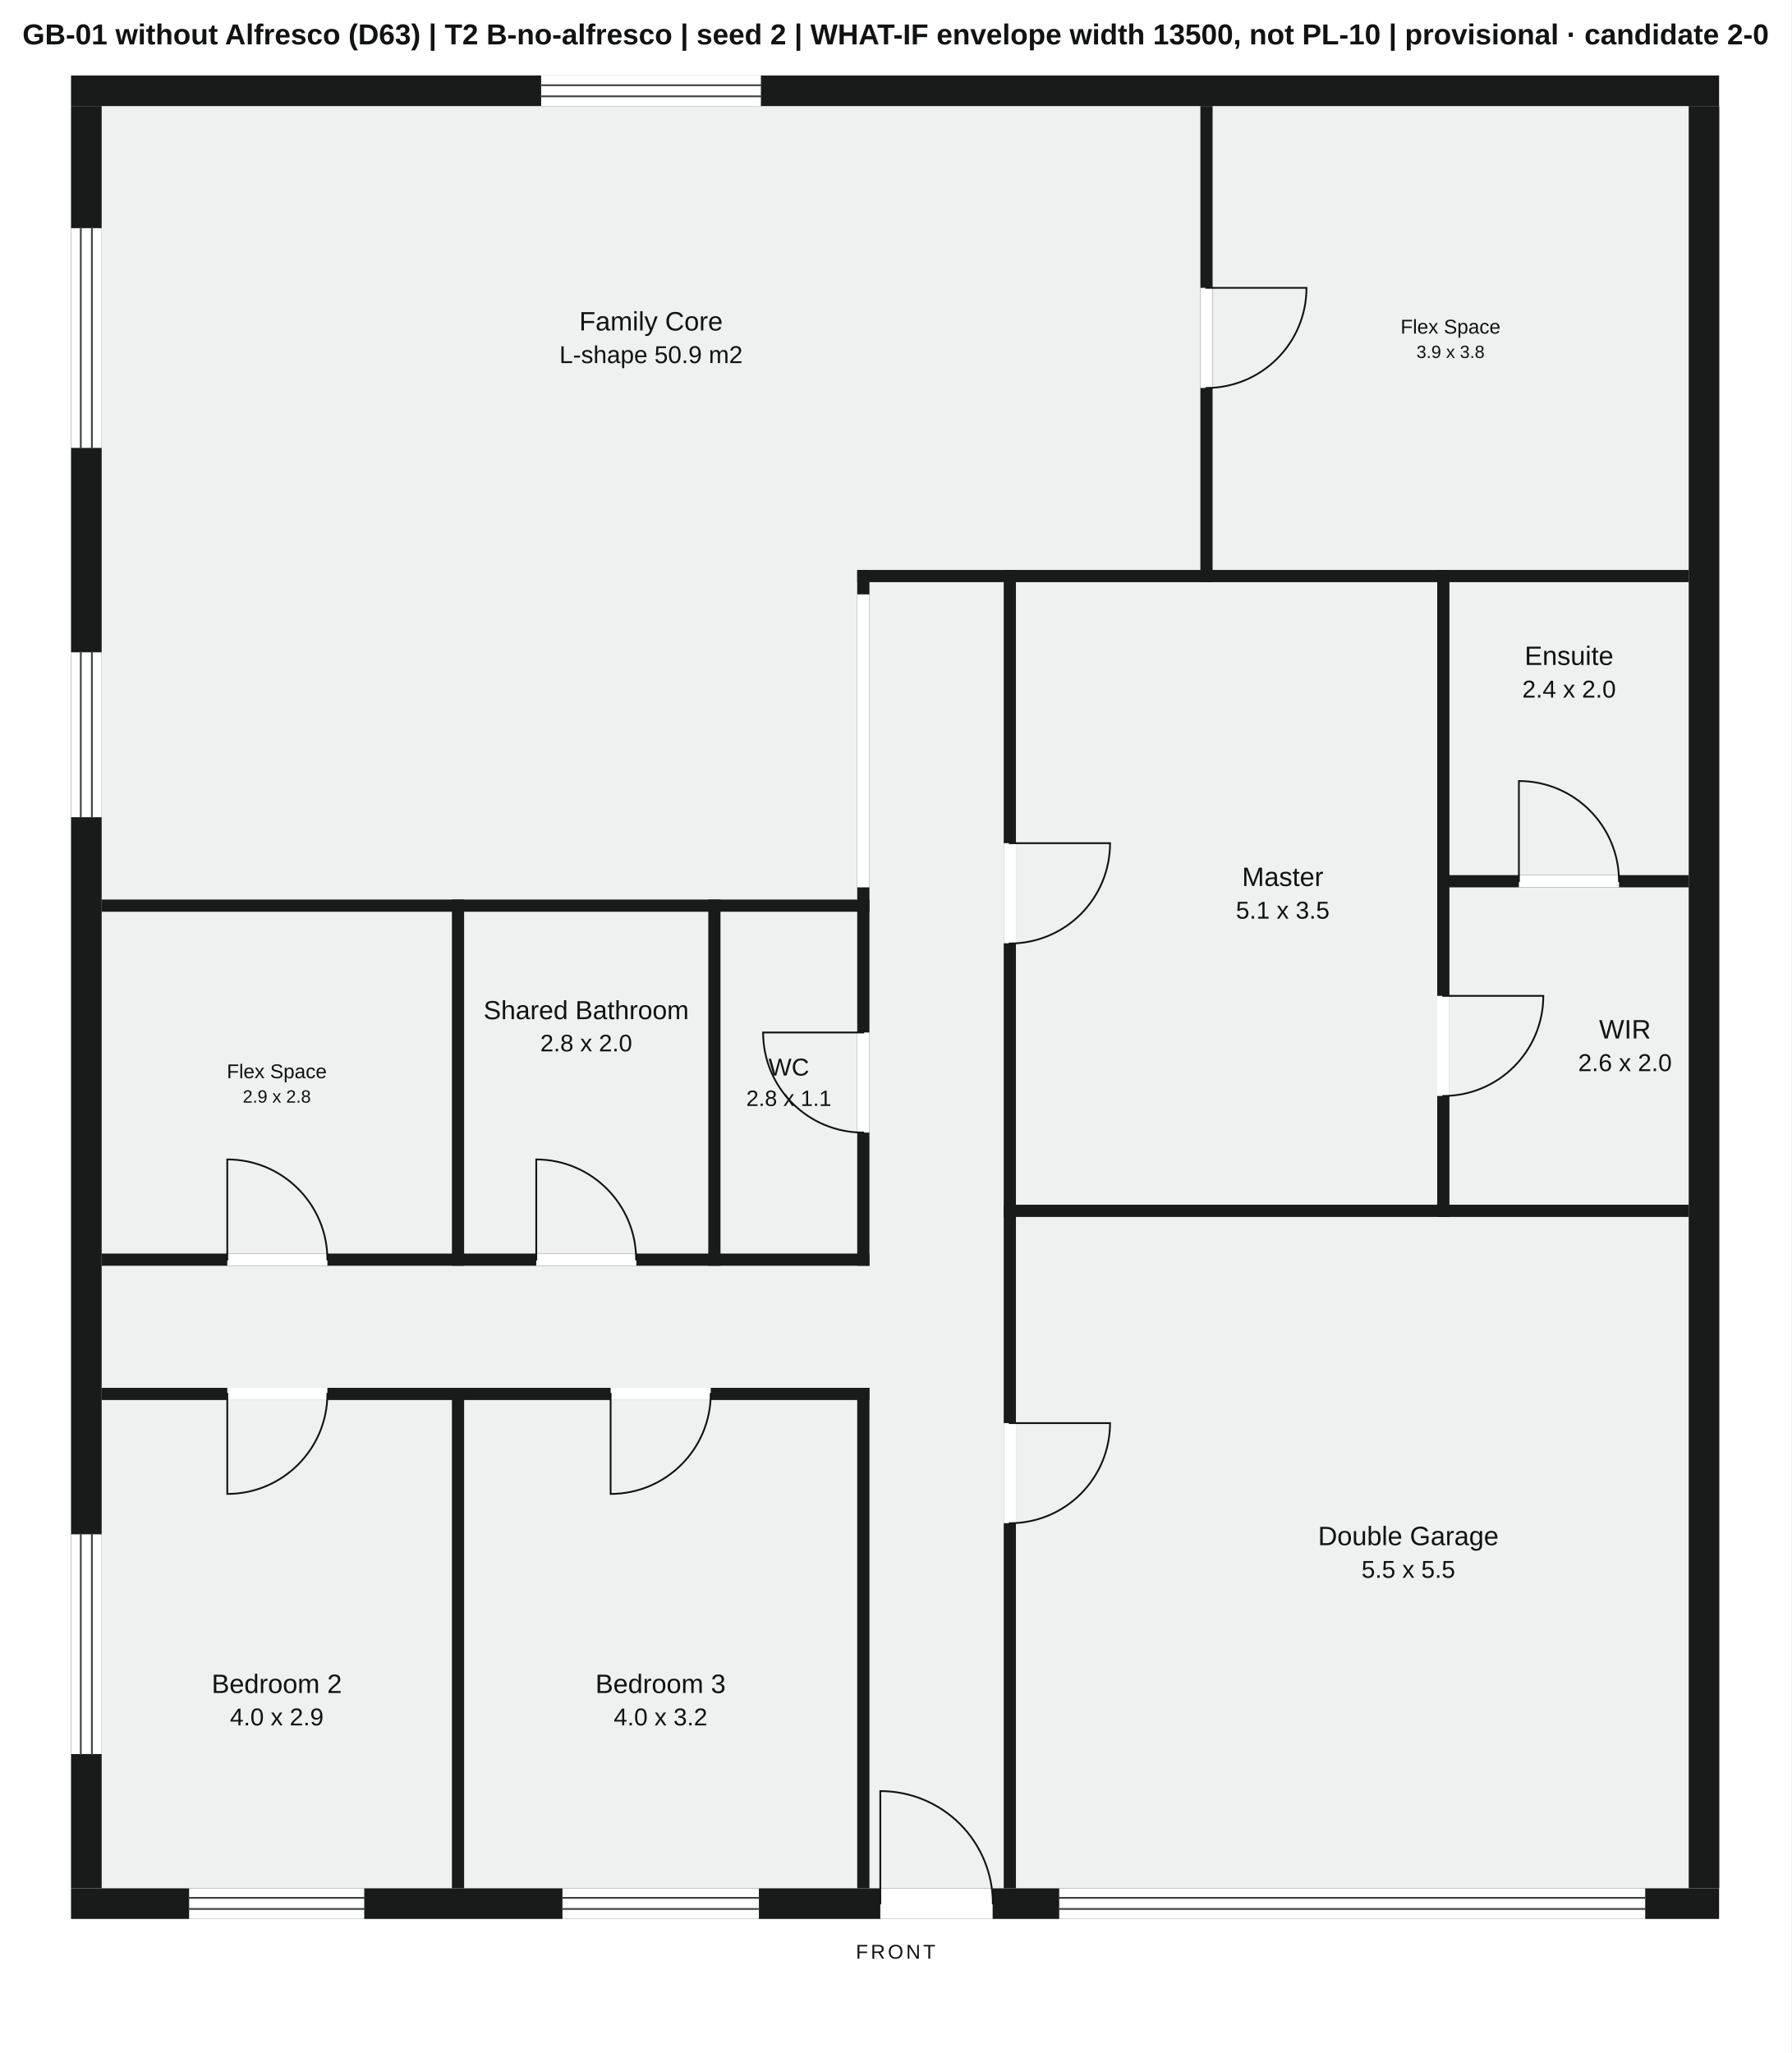
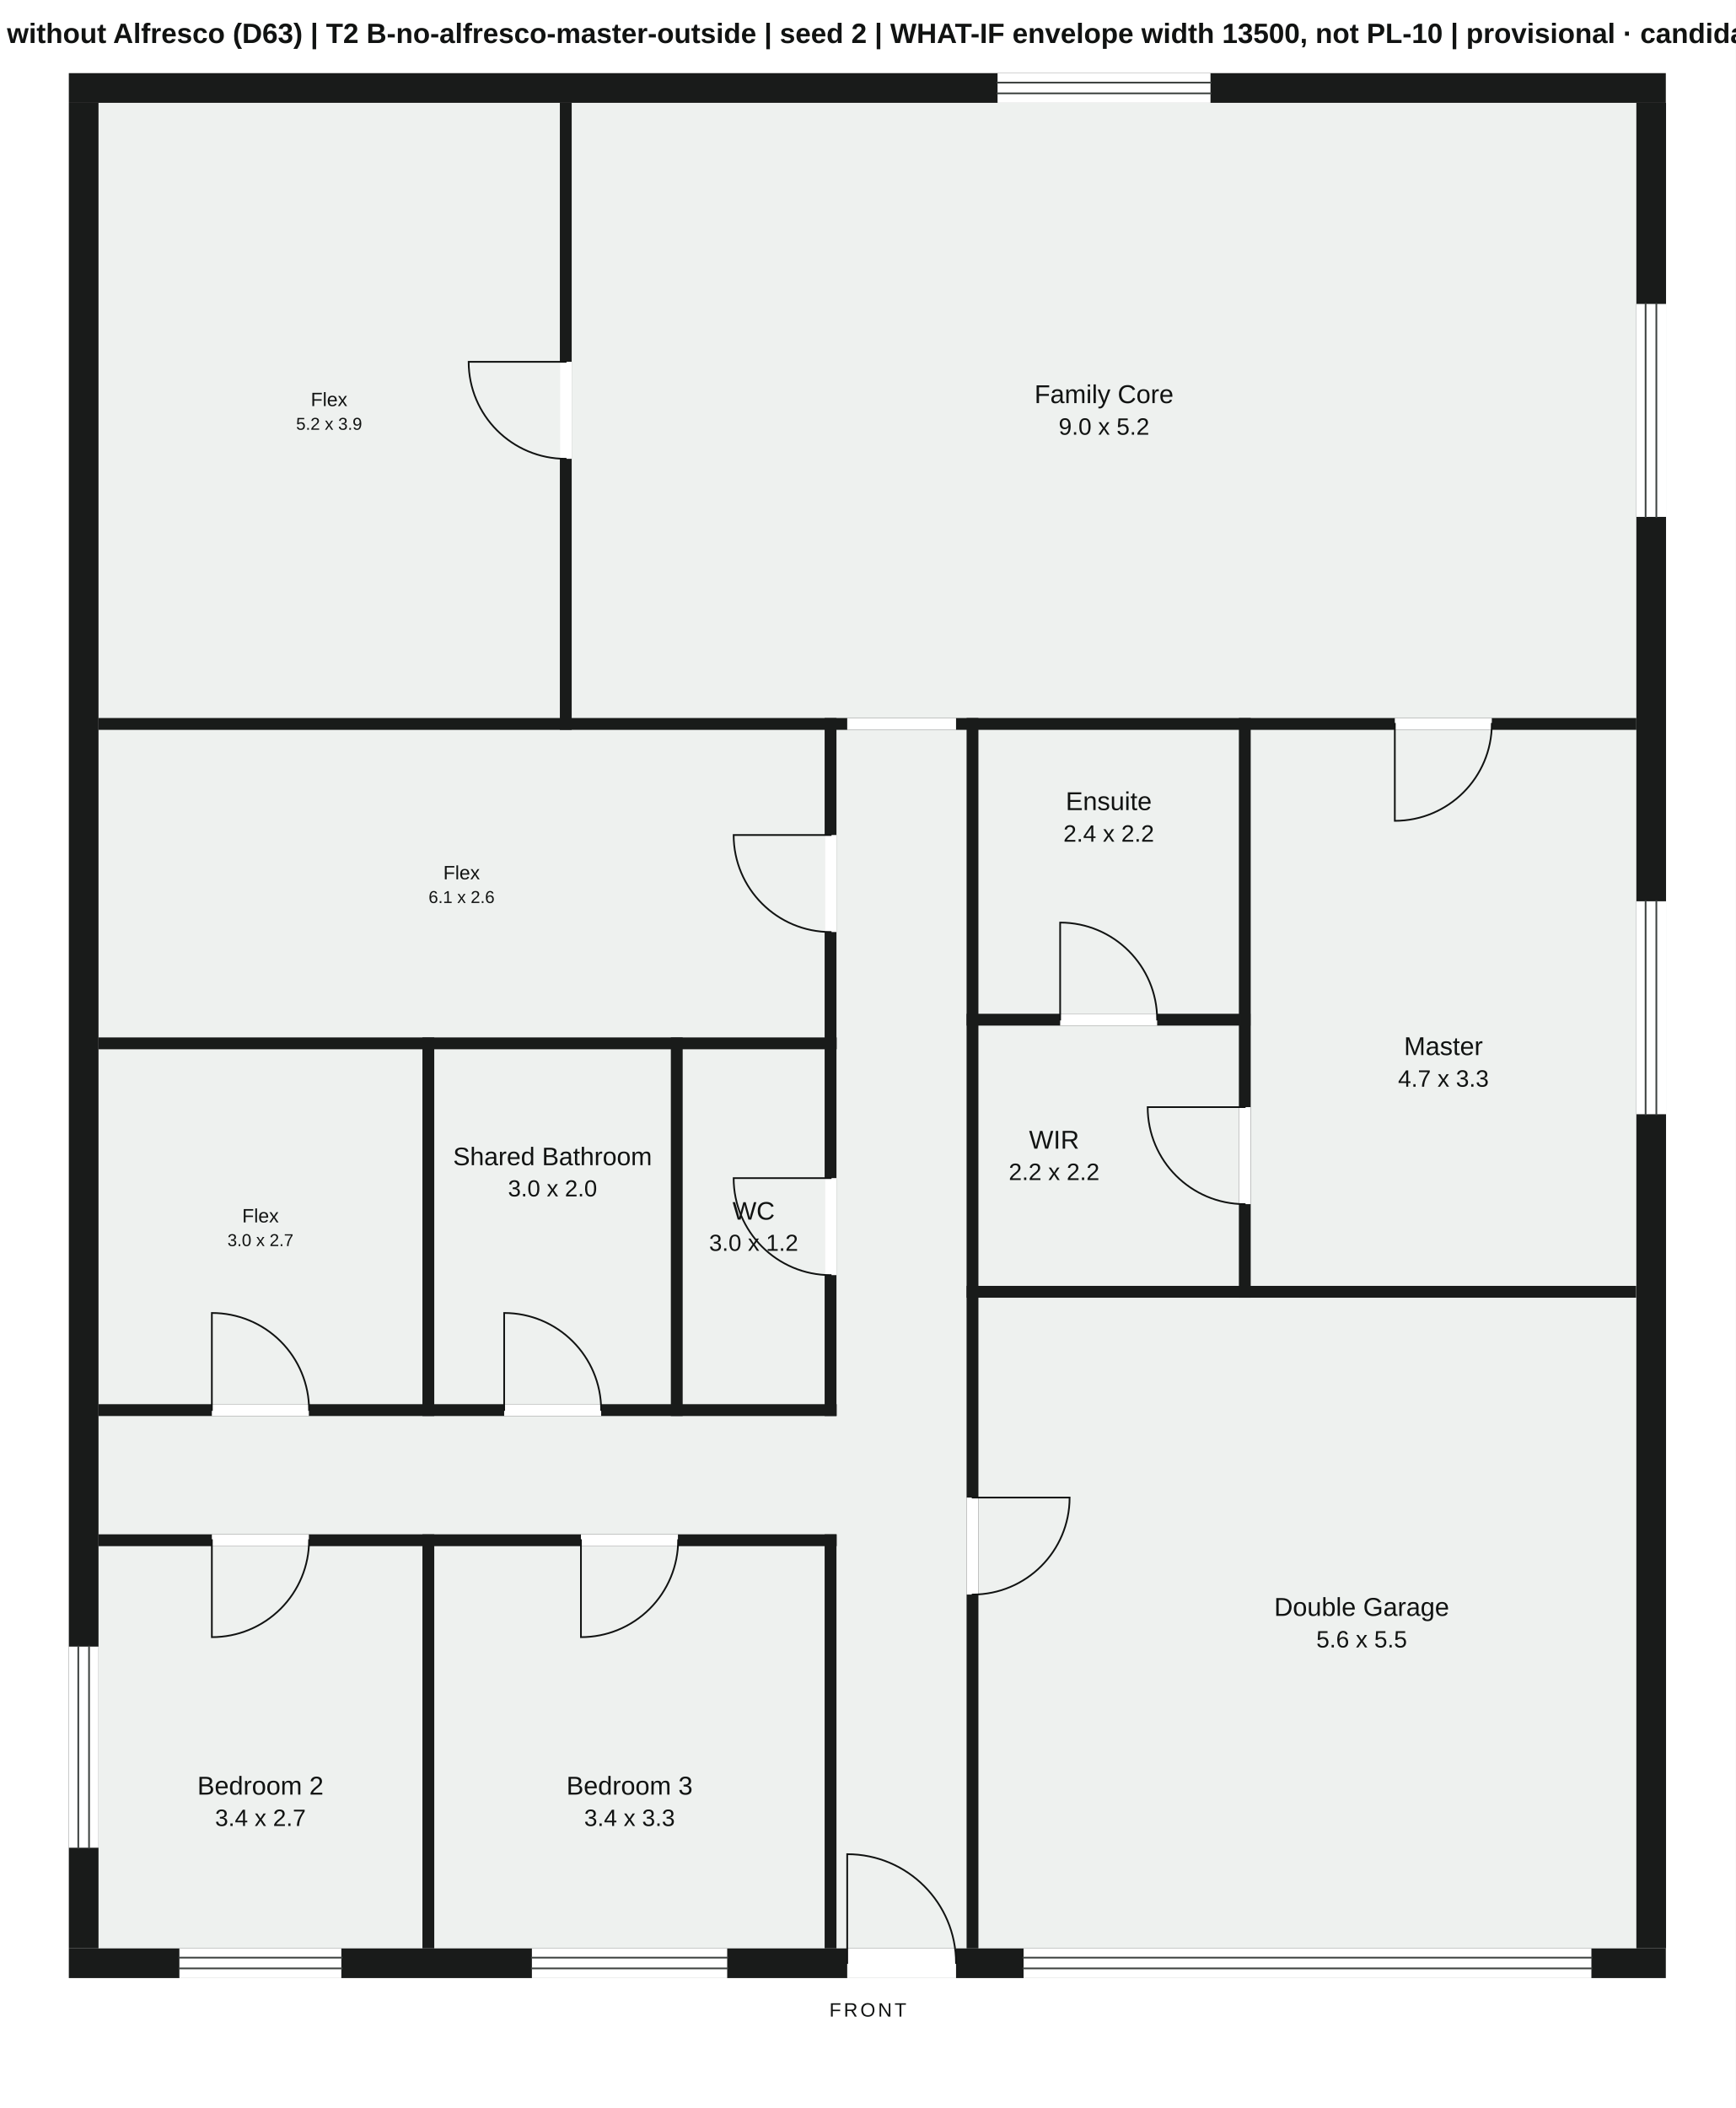
- <svg xmlns="http://www.w3.org/2000/svg" width="807" height="925" viewBox="0 0 807 925" role="img" aria-label="GB-01 without Alfresco (D63) | T2 B-no-alfresco | seed 2 | WHAT-IF envelope width 13500, not PL-10 | provisional · candidate 2-0" font-family="Arial, Helvetica, sans-serif" shape-rendering="geometricPrecision">
+ <svg xmlns="http://www.w3.org/2000/svg" width="807" height="980" viewBox="0 0 807 980" role="img" aria-label="GB-01 without Alfresco (D63) | T2 B-no-alfresco-master-outside | seed 2 | WHAT-IF envelope width 13500, not PL-10 | provisional · candidate 2-0" font-family="Arial, Helvetica, sans-serif" shape-rendering="geometricPrecision">
  <rect width="100%" height="100%" fill="#fff" />
-   <rect x="45.8" y="47.8" width="715.0" height="803.0" fill="#eef1ef" stroke="none" />
-   <rect x="45.8" y="630.8" width="157.8" height="220.0" fill="#eef1ef" stroke="none" />
-   <rect x="209.1" y="630.8" width="177.1" height="220.0" fill="#eef1ef" stroke="none" />
-   <rect x="209.1" y="410.8" width="110.0" height="154.0" fill="#eef1ef" stroke="none" />
-   <rect x="324.6" y="410.8" width="61.6" height="154.0" fill="#eef1ef" stroke="none" />
-   <rect x="457.7" y="548.3" width="303.1" height="302.5" fill="#eef1ef" stroke="none" />
-   <rect x="457.7" y="262.3" width="189.8" height="280.5" fill="#eef1ef" stroke="none" />
-   <rect x="653.0" y="399.8" width="107.8" height="143.0" fill="#eef1ef" stroke="none" />
-   <rect x="653.0" y="262.3" width="107.8" height="132.0" fill="#eef1ef" stroke="none" />
-   <rect x="45.8" y="47.8" width="495.0" height="209.0" fill="#eef1ef" stroke="none" />
-   <rect x="45.8" y="256.8" width="340.4" height="148.5" fill="#eef1ef" stroke="none" />
-   <rect x="391.7" y="779.3" width="60.5" height="71.5" fill="#eef1ef" stroke="none" />
-   <rect x="391.7" y="262.3" width="60.5" height="517.0" fill="#eef1ef" stroke="none" />
-   <rect x="45.8" y="570.3" width="340.4" height="55.0" fill="#eef1ef" stroke="none" />
-   <rect x="361.4" y="570.3" width="55.0" height="55.0" fill="#eef1ef" stroke="none" />
+   <rect x="45.8" y="47.8" width="715.0" height="858.0" fill="#eef1ef" stroke="none" />
+   <rect x="45.8" y="718.8" width="150.7" height="187.0" fill="#eef1ef" stroke="none" />
+   <rect x="201.9" y="718.8" width="181.5" height="187.0" fill="#eef1ef" stroke="none" />
+   <rect x="201.9" y="487.8" width="110.0" height="165.0" fill="#eef1ef" stroke="none" />
+   <rect x="317.4" y="487.8" width="66.0" height="165.0" fill="#eef1ef" stroke="none" />
+   <rect x="454.9" y="603.3" width="305.8" height="302.5" fill="#eef1ef" stroke="none" />
+   <rect x="581.5" y="339.3" width="179.3" height="258.5" fill="#eef1ef" stroke="none" />
+   <rect x="454.9" y="476.8" width="121.0" height="121.0" fill="#eef1ef" stroke="none" />
+   <rect x="454.9" y="339.3" width="121.0" height="132.0" fill="#eef1ef" stroke="none" />
+   <rect x="265.8" y="47.8" width="495.0" height="286.0" fill="#eef1ef" stroke="none" />
+   <rect x="388.9" y="834.3" width="60.5" height="71.5" fill="#eef1ef" stroke="none" />
+   <rect x="388.9" y="339.3" width="60.5" height="495.0" fill="#eef1ef" stroke="none" />
+   <rect x="45.8" y="658.3" width="337.7" height="55.0" fill="#eef1ef" stroke="none" />
+   <rect x="358.7" y="658.3" width="55.0" height="55.0" fill="#eef1ef" stroke="none" />
  <rect x="32.0" y="34.0" width="742.5" height="13.8" fill="#191b1a" stroke="none" />
-   <rect x="32.0" y="850.8" width="742.5" height="13.8" fill="#191b1a" stroke="none" />
-   <rect x="32.0" y="47.8" width="13.8" height="803.0" fill="#191b1a" stroke="none" />
-   <rect x="760.8" y="47.8" width="13.8" height="803.0" fill="#191b1a" stroke="none" />
-   <rect x="203.6" y="405.3" width="5.5" height="165.0" fill="#191b1a" stroke="none" />
-   <rect x="203.6" y="625.3" width="5.5" height="225.5" fill="#191b1a" stroke="none" />
-   <rect x="386.2" y="256.8" width="5.5" height="313.5" fill="#191b1a" stroke="none" />
-   <rect x="386.2" y="625.3" width="5.5" height="225.5" fill="#191b1a" stroke="none" />
-   <rect x="319.1" y="405.3" width="5.5" height="165.0" fill="#191b1a" stroke="none" />
-   <rect x="452.2" y="256.8" width="5.5" height="594.0" fill="#191b1a" stroke="none" />
-   <rect x="647.5" y="256.8" width="5.5" height="291.5" fill="#191b1a" stroke="none" />
-   <rect x="540.8" y="47.8" width="5.5" height="214.5" fill="#191b1a" stroke="none" />
-   <rect x="45.8" y="625.3" width="345.9" height="5.5" fill="#191b1a" stroke="none" />
-   <rect x="45.8" y="405.3" width="345.9" height="5.5" fill="#191b1a" stroke="none" />
-   <rect x="45.8" y="564.8" width="345.9" height="5.5" fill="#191b1a" stroke="none" />
-   <rect x="452.2" y="542.8" width="308.6" height="5.5" fill="#191b1a" stroke="none" />
-   <rect x="386.2" y="256.8" width="374.6" height="5.5" fill="#191b1a" stroke="none" />
-   <rect x="647.5" y="394.3" width="113.3" height="5.5" fill="#191b1a" stroke="none" />
+   <rect x="32.0" y="905.8" width="742.5" height="13.8" fill="#191b1a" stroke="none" />
+   <rect x="32.0" y="47.8" width="13.8" height="858.0" fill="#191b1a" stroke="none" />
+   <rect x="760.8" y="47.8" width="13.8" height="858.0" fill="#191b1a" stroke="none" />
+   <rect x="196.4" y="482.3" width="5.5" height="176.0" fill="#191b1a" stroke="none" />
+   <rect x="196.4" y="713.3" width="5.5" height="192.5" fill="#191b1a" stroke="none" />
+   <rect x="383.4" y="333.8" width="5.5" height="324.5" fill="#191b1a" stroke="none" />
+   <rect x="383.4" y="713.3" width="5.5" height="192.5" fill="#191b1a" stroke="none" />
+   <rect x="311.9" y="482.3" width="5.5" height="176.0" fill="#191b1a" stroke="none" />
+   <rect x="449.4" y="333.8" width="5.5" height="572.0" fill="#191b1a" stroke="none" />
+   <rect x="576.0" y="333.8" width="5.5" height="269.5" fill="#191b1a" stroke="none" />
+   <rect x="260.3" y="47.8" width="5.5" height="291.5" fill="#191b1a" stroke="none" />
+   <rect x="45.8" y="713.3" width="343.2" height="5.5" fill="#191b1a" stroke="none" />
+   <rect x="45.8" y="482.3" width="343.2" height="5.5" fill="#191b1a" stroke="none" />
+   <rect x="45.8" y="652.8" width="343.2" height="5.5" fill="#191b1a" stroke="none" />
+   <rect x="449.4" y="597.8" width="311.3" height="5.5" fill="#191b1a" stroke="none" />
+   <rect x="45.8" y="333.8" width="715.0" height="5.5" fill="#191b1a" stroke="none" />
+   <rect x="449.4" y="471.3" width="132.0" height="5.5" fill="#191b1a" stroke="none" />
  <g class="presentational-window" data-room-id="bed2">
-     <rect x="85.2" y="850.8" width="78.9" height="13.8" fill="#fff" stroke="none" />
-     <line x1="85.2" y1="855.1" x2="164.1" y2="855.1" stroke="#3d4240" stroke-width="0.8" stroke-linecap="square" />
-     <line x1="85.2" y1="860.1" x2="164.1" y2="860.1" stroke="#3d4240" stroke-width="0.8" stroke-linecap="square" />
+     <rect x="83.4" y="905.8" width="75.3" height="13.8" fill="#fff" stroke="none" />
+     <line x1="83.4" y1="910.1" x2="158.8" y2="910.1" stroke="#3d4240" stroke-width="0.8" stroke-linecap="square" />
+     <line x1="83.4" y1="915.1" x2="158.8" y2="915.1" stroke="#3d4240" stroke-width="0.8" stroke-linecap="square" />
  </g>
  <g class="presentational-window" data-room-id="bed2">
-     <rect x="32.0" y="691.3" width="13.8" height="99.0" fill="#fff" stroke="none" />
-     <line x1="36.4" y1="691.3" x2="36.4" y2="790.3" stroke="#3d4240" stroke-width="0.8" stroke-linecap="square" />
-     <line x1="41.4" y1="691.3" x2="41.4" y2="790.3" stroke="#3d4240" stroke-width="0.8" stroke-linecap="square" />
+     <rect x="32.0" y="765.5" width="13.8" height="93.5" fill="#fff" stroke="none" />
+     <line x1="36.4" y1="765.5" x2="36.4" y2="859.0" stroke="#3d4240" stroke-width="0.8" stroke-linecap="square" />
+     <line x1="41.4" y1="765.5" x2="41.4" y2="859.0" stroke="#3d4240" stroke-width="0.8" stroke-linecap="square" />
  </g>
  <g class="presentational-window" data-room-id="bed3">
-     <rect x="253.4" y="850.8" width="88.5" height="13.8" fill="#fff" stroke="none" />
-     <line x1="253.4" y1="855.1" x2="341.9" y2="855.1" stroke="#3d4240" stroke-width="0.8" stroke-linecap="square" />
-     <line x1="253.4" y1="860.1" x2="341.9" y2="860.1" stroke="#3d4240" stroke-width="0.8" stroke-linecap="square" />
+     <rect x="247.3" y="905.8" width="90.8" height="13.8" fill="#fff" stroke="none" />
+     <line x1="247.3" y1="910.1" x2="338.1" y2="910.1" stroke="#3d4240" stroke-width="0.8" stroke-linecap="square" />
+     <line x1="247.3" y1="915.1" x2="338.1" y2="915.1" stroke="#3d4240" stroke-width="0.8" stroke-linecap="square" />
+   </g>
+   <g class="presentational-window" data-room-id="master">
+     <rect x="760.8" y="419.0" width="13.8" height="99.0" fill="#fff" stroke="none" />
+     <line x1="765.1" y1="419.0" x2="765.1" y2="518.0" stroke="#3d4240" stroke-width="0.8" stroke-linecap="square" />
+     <line x1="770.1" y1="419.0" x2="770.1" y2="518.0" stroke="#3d4240" stroke-width="0.8" stroke-linecap="square" />
  </g>
  <g class="presentational-window" data-room-id="core">
-     <rect x="243.8" y="34.0" width="99.0" height="13.8" fill="#fff" stroke="none" />
-     <line x1="243.8" y1="38.4" x2="342.8" y2="38.4" stroke="#3d4240" stroke-width="0.8" stroke-linecap="square" />
-     <line x1="243.8" y1="43.4" x2="342.8" y2="43.4" stroke="#3d4240" stroke-width="0.8" stroke-linecap="square" />
+     <rect x="463.8" y="34.0" width="99.0" height="13.8" fill="#fff" stroke="none" />
+     <line x1="463.8" y1="38.4" x2="562.8" y2="38.4" stroke="#3d4240" stroke-width="0.8" stroke-linecap="square" />
+     <line x1="463.8" y1="43.4" x2="562.8" y2="43.4" stroke="#3d4240" stroke-width="0.8" stroke-linecap="square" />
  </g>
  <g class="presentational-window" data-room-id="core">
-     <rect x="32.0" y="102.8" width="13.8" height="99.0" fill="#fff" stroke="none" />
-     <line x1="36.4" y1="102.8" x2="36.4" y2="201.8" stroke="#3d4240" stroke-width="0.8" stroke-linecap="square" />
-     <line x1="41.4" y1="102.8" x2="41.4" y2="201.8" stroke="#3d4240" stroke-width="0.8" stroke-linecap="square" />
-   </g>
-   <g class="presentational-window" data-room-id="core">
-     <rect x="32.0" y="293.9" width="13.8" height="74.3" fill="#fff" stroke="none" />
-     <line x1="36.4" y1="293.9" x2="36.4" y2="368.1" stroke="#3d4240" stroke-width="0.8" stroke-linecap="square" />
-     <line x1="41.4" y1="293.9" x2="41.4" y2="368.1" stroke="#3d4240" stroke-width="0.8" stroke-linecap="square" />
+     <rect x="760.8" y="141.3" width="13.8" height="99.0" fill="#fff" stroke="none" />
+     <line x1="765.1" y1="141.3" x2="765.1" y2="240.3" stroke="#3d4240" stroke-width="0.8" stroke-linecap="square" />
+     <line x1="770.1" y1="141.3" x2="770.1" y2="240.3" stroke="#3d4240" stroke-width="0.8" stroke-linecap="square" />
  </g>
  <g data-door-id="D-bed2" data-door-style="swing">
-     <rect x="102.4" y="625.3" width="45.1" height="5.5" fill="#fff" stroke="none" />
-     <path d="M102.4 628.0 L102.4 673.1 M147.5 628.0 A45.1 45.1 0 0 1 102.4 673.1" fill="none" stroke="#111312" stroke-width="0.8" stroke-linecap="square" />
+     <rect x="98.5" y="713.3" width="45.1" height="5.5" fill="#fff" stroke="none" />
+     <path d="M98.5 716.0 L98.5 761.1 M143.7 716.0 A45.1 45.1 0 0 1 98.5 761.1" fill="none" stroke="#111312" stroke-width="0.8" stroke-linecap="square" />
  </g>
  <g data-door-id="D-bed3" data-door-style="swing">
-     <rect x="275.1" y="625.3" width="45.1" height="5.5" fill="#fff" stroke="none" />
-     <path d="M275.1 628.0 L275.1 673.1 M320.2 628.0 A45.1 45.1 0 0 1 275.1 673.1" fill="none" stroke="#111312" stroke-width="0.8" stroke-linecap="square" />
+     <rect x="270.1" y="713.3" width="45.1" height="5.5" fill="#fff" stroke="none" />
+     <path d="M270.1 716.0 L270.1 761.1 M315.3 716.0 A45.1 45.1 0 0 1 270.1 761.1" fill="none" stroke="#111312" stroke-width="0.8" stroke-linecap="square" />
  </g>
  <g data-door-id="D-bath" data-door-style="swing">
-     <rect x="241.6" y="564.8" width="45.1" height="5.5" fill="#fff" stroke="none" />
-     <path d="M241.6 567.5 L241.6 522.4 M286.6 567.5 A45.1 45.1 0 0 0 241.6 522.4" fill="none" stroke="#111312" stroke-width="0.8" stroke-linecap="square" />
+     <rect x="234.4" y="652.8" width="45.1" height="5.5" fill="#fff" stroke="none" />
+     <path d="M234.4 655.5 L234.4 610.4 M279.5 655.5 A45.1 45.1 0 0 0 234.4 610.4" fill="none" stroke="#111312" stroke-width="0.8" stroke-linecap="square" />
  </g>
  <g data-door-id="D-wc" data-door-style="swing">
-     <rect x="386.2" y="465.2" width="5.5" height="45.1" fill="#fff" stroke="none" />
-     <path d="M388.9 465.2 L343.8 465.2 M388.9 510.3 A45.1 45.1 0 0 1 343.8 465.2" fill="none" stroke="#111312" stroke-width="0.8" stroke-linecap="square" />
+     <rect x="383.4" y="547.7" width="5.5" height="45.1" fill="#fff" stroke="none" />
+     <path d="M386.2 547.7 L341.1 547.7 M386.2 592.8 A45.1 45.1 0 0 1 341.1 547.7" fill="none" stroke="#111312" stroke-width="0.8" stroke-linecap="square" />
  </g>
  <g data-door-id="D-garage" data-door-style="swing">
-     <rect x="452.2" y="641.2" width="5.5" height="45.1" fill="#fff" stroke="none" />
-     <path d="M454.9 641.2 L500.1 641.2 M454.9 686.3 A45.1 45.1 0 0 0 500.1 641.2" fill="none" stroke="#111312" stroke-width="0.8" stroke-linecap="square" />
+     <rect x="449.4" y="696.2" width="5.5" height="45.1" fill="#fff" stroke="none" />
+     <path d="M452.2 696.2 L497.3 696.2 M452.2 741.3 A45.1 45.1 0 0 0 497.3 696.2" fill="none" stroke="#111312" stroke-width="0.8" stroke-linecap="square" />
  </g>
  <g data-door-id="D-master" data-door-style="swing">
-     <rect x="452.2" y="379.9" width="5.5" height="45.1" fill="#fff" stroke="none" />
-     <path d="M454.9 379.9 L500.1 379.9 M454.9 425.1 A45.1 45.1 0 0 0 500.1 379.9" fill="none" stroke="#111312" stroke-width="0.8" stroke-linecap="square" />
+     <rect x="648.5" y="333.8" width="45.1" height="5.5" fill="#fff" stroke="none" />
+     <path d="M648.5 336.5 L648.5 381.6 M693.6 336.5 A45.1 45.1 0 0 1 648.5 381.6" fill="none" stroke="#111312" stroke-width="0.8" stroke-linecap="square" />
  </g>
  <g data-door-id="D-wir" data-door-style="swing">
-     <rect x="647.5" y="448.7" width="5.5" height="45.1" fill="#fff" stroke="none" />
-     <path d="M650.2 448.7 L695.3 448.7 M650.2 493.8 A45.1 45.1 0 0 0 695.3 448.7" fill="none" stroke="#111312" stroke-width="0.8" stroke-linecap="square" />
+     <rect x="576.0" y="514.7" width="5.5" height="45.1" fill="#fff" stroke="none" />
+     <path d="M578.7 514.7 L533.6 514.7 M578.7 559.8 A45.1 45.1 0 0 1 533.6 514.7" fill="none" stroke="#111312" stroke-width="0.8" stroke-linecap="square" />
  </g>
  <g data-door-id="D-ensuite" data-door-style="swing">
-     <rect x="684.3" y="394.3" width="45.1" height="5.5" fill="#fff" stroke="none" />
-     <path d="M684.3 397.0 L684.3 351.9 M729.4 397.0 A45.1 45.1 0 0 0 684.3 351.9" fill="none" stroke="#111312" stroke-width="0.8" stroke-linecap="square" />
+     <rect x="492.9" y="471.3" width="45.1" height="5.5" fill="#fff" stroke="none" />
+     <path d="M492.9 474.0 L492.9 428.9 M538.0 474.0 A45.1 45.1 0 0 0 492.9 428.9" fill="none" stroke="#111312" stroke-width="0.8" stroke-linecap="square" />
  </g>
  <g data-door-id="D-flex-cell" data-door-style="swing">
-     <rect x="102.4" y="564.8" width="45.1" height="5.5" fill="#fff" stroke="none" />
-     <path d="M102.4 567.5 L102.4 522.4 M147.5 567.5 A45.1 45.1 0 0 0 102.4 522.4" fill="none" stroke="#111312" stroke-width="0.8" stroke-linecap="square" />
+     <rect x="98.5" y="652.8" width="45.1" height="5.5" fill="#fff" stroke="none" />
+     <path d="M98.5 655.5 L98.5 610.4 M143.7 655.5 A45.1 45.1 0 0 0 98.5 610.4" fill="none" stroke="#111312" stroke-width="0.8" stroke-linecap="square" />
+   </g>
+   <g data-door-id="D-flex-arm" data-door-style="swing">
+     <rect x="383.4" y="388.2" width="5.5" height="45.1" fill="#fff" stroke="none" />
+     <path d="M386.2 388.2 L341.1 388.2 M386.2 433.3 A45.1 45.1 0 0 1 341.1 388.2" fill="none" stroke="#111312" stroke-width="0.8" stroke-linecap="square" />
  </g>
  <g data-door-id="D-flex-corner" data-door-style="swing">
-     <rect x="540.8" y="129.7" width="5.5" height="45.1" fill="#fff" stroke="none" />
-     <path d="M543.5 129.7 L588.6 129.7 M543.5 174.8 A45.1 45.1 0 0 0 588.6 129.7" fill="none" stroke="#111312" stroke-width="0.8" stroke-linecap="square" />
+     <rect x="260.3" y="168.2" width="5.5" height="45.1" fill="#fff" stroke="none" />
+     <path d="M263.0 168.2 L217.9 168.2 M263.0 213.3 A45.1 45.1 0 0 1 217.9 168.2" fill="none" stroke="#111312" stroke-width="0.8" stroke-linecap="square" />
  </g>
  <g data-door-id="C-H-stem-core" data-door-style="cased">
-     <rect x="386.2" y="267.8" width="5.5" height="132.0" fill="#fff" stroke="none" />
+     <rect x="393.9" y="333.8" width="50.6" height="5.5" fill="#fff" stroke="none" />
  </g>
  <g data-door-id="D-front" data-door-style="swing">
-     <rect x="396.6" y="850.8" width="50.6" height="13.8" fill="#fff" stroke="none" />
-     <path d="M396.6 857.6 L396.6 807.0 M447.3 857.6 A50.6 50.6 0 0 0 396.6 807.0" fill="none" stroke="#111312" stroke-width="0.8" stroke-linecap="square" />
+     <rect x="393.9" y="905.8" width="50.6" height="13.8" fill="#fff" stroke="none" />
+     <path d="M393.9 912.6 L393.9 862.0 M444.5 912.6 A50.6 50.6 0 0 0 393.9 862.0" fill="none" stroke="#111312" stroke-width="0.8" stroke-linecap="square" />
  </g>
  <g data-door-id="D-vehicle" data-door-style="vehicle">
-     <rect x="477.2" y="850.8" width="264.0" height="13.8" fill="#fff" stroke="none" />
-     <line x1="477.2" y1="855.1" x2="741.2" y2="855.1" stroke="#3d4240" stroke-width="0.8" stroke-linecap="square" />
-     <line x1="477.2" y1="860.1" x2="741.2" y2="860.1" stroke="#3d4240" stroke-width="0.8" stroke-linecap="square" />
+     <rect x="475.9" y="905.8" width="264.0" height="13.8" fill="#fff" stroke="none" />
+     <line x1="475.9" y1="910.1" x2="739.9" y2="910.1" stroke="#3d4240" stroke-width="0.8" stroke-linecap="square" />
+     <line x1="475.9" y1="915.1" x2="739.9" y2="915.1" stroke="#3d4240" stroke-width="0.8" stroke-linecap="square" />
  </g>
  <g class="room-label" data-room-id="bed2">
-     <text x="124.7" y="762.8" font-size="12.0" font-weight="500" text-anchor="middle" fill="#111312">Bedroom 2</text>
-     <text x="124.7" y="777.4" font-size="11.0" text-anchor="middle" fill="#111312">4.0 x 2.9</text>
+     <text x="121.1" y="834.3" font-size="12.0" font-weight="500" text-anchor="middle" fill="#111312">Bedroom 2</text>
+     <text x="121.1" y="848.9" font-size="11.0" text-anchor="middle" fill="#111312">3.4 x 2.7</text>
  </g>
  <g class="room-label" data-room-id="bed3">
-     <text x="297.6" y="762.8" font-size="12.0" font-weight="500" text-anchor="middle" fill="#111312">Bedroom 3</text>
-     <text x="297.6" y="777.4" font-size="11.0" text-anchor="middle" fill="#111312">4.0 x 3.2</text>
+     <text x="292.7" y="834.3" font-size="12.0" font-weight="500" text-anchor="middle" fill="#111312">Bedroom 3</text>
+     <text x="292.7" y="848.9" font-size="11.0" text-anchor="middle" fill="#111312">3.4 x 3.3</text>
  </g>
  <g class="room-label" data-room-id="bath">
-     <text x="264.1" y="459.2" font-size="11.8" font-weight="500" text-anchor="middle" fill="#111312">Shared Bathroom</text>
-     <text x="264.1" y="473.7" font-size="10.8" text-anchor="middle" fill="#111312">2.8 x 2.0</text>
+     <text x="256.9" y="541.7" font-size="11.8" font-weight="500" text-anchor="middle" fill="#111312">Shared Bathroom</text>
+     <text x="256.9" y="556.2" font-size="10.8" text-anchor="middle" fill="#111312">3.0 x 2.0</text>
  </g>
  <g class="room-label" data-room-id="wc">
-     <text x="355.4" y="484.6" font-size="11.0" font-weight="500" text-anchor="middle" fill="#111312">WC</text>
-     <text x="355.4" y="498.3" font-size="10.0" text-anchor="middle" fill="#111312">2.8 x 1.1</text>
+     <text x="350.4" y="567.0" font-size="11.8" font-weight="500" text-anchor="middle" fill="#111312">WC</text>
+     <text x="350.4" y="581.5" font-size="10.8" text-anchor="middle" fill="#111312">3.0 x 1.2</text>
  </g>
  <g class="room-label" data-room-id="garage">
-     <text x="634.5" y="696.2" font-size="12.0" font-weight="500" text-anchor="middle" fill="#111312">Double Garage</text>
-     <text x="634.5" y="710.9" font-size="11.0" text-anchor="middle" fill="#111312">5.5 x 5.5</text>
+     <text x="633.1" y="751.2" font-size="12.0" font-weight="500" text-anchor="middle" fill="#111312">Double Garage</text>
+     <text x="633.1" y="765.9" font-size="11.0" text-anchor="middle" fill="#111312">5.6 x 5.5</text>
  </g>
  <g class="room-label" data-room-id="master">
-     <text x="577.9" y="399.2" font-size="12.0" font-weight="500" text-anchor="middle" fill="#111312">Master</text>
-     <text x="577.9" y="413.9" font-size="11.0" text-anchor="middle" fill="#111312">5.1 x 3.5</text>
+     <text x="671.1" y="490.5" font-size="12.0" font-weight="500" text-anchor="middle" fill="#111312">Master</text>
+     <text x="671.1" y="505.2" font-size="11.0" text-anchor="middle" fill="#111312">4.7 x 3.3</text>
  </g>
  <g class="room-label" data-room-id="wir">
-     <text x="732.1" y="467.9" font-size="12.0" font-weight="500" text-anchor="middle" fill="#111312">WIR</text>
-     <text x="732.1" y="482.6" font-size="11.0" text-anchor="middle" fill="#111312">2.6 x 2.0</text>
+     <text x="490.1" y="534.0" font-size="12.0" font-weight="500" text-anchor="middle" fill="#111312">WIR</text>
+     <text x="490.1" y="548.6" font-size="11.0" text-anchor="middle" fill="#111312">2.2 x 2.2</text>
  </g>
  <g class="room-label" data-room-id="ensuite">
-     <text x="706.9" y="299.6" font-size="12.0" font-weight="500" text-anchor="middle" fill="#111312">Ensuite</text>
-     <text x="706.9" y="314.3" font-size="11.0" text-anchor="middle" fill="#111312">2.4 x 2.0</text>
+     <text x="515.5" y="376.6" font-size="12.0" font-weight="500" text-anchor="middle" fill="#111312">Ensuite</text>
+     <text x="515.5" y="391.3" font-size="11.0" text-anchor="middle" fill="#111312">2.4 x 2.2</text>
  </g>
  <g class="room-label" data-room-id="core">
-     <text x="293.3" y="148.9" font-size="12.0" font-weight="500" text-anchor="middle" fill="#111312">Family Core</text>
-     <text x="293.3" y="163.6" font-size="11.0" text-anchor="middle" fill="#111312">L-shape 50.9 m2</text>
+     <text x="513.3" y="187.4" font-size="12.0" font-weight="500" text-anchor="middle" fill="#111312">Family Core</text>
+     <text x="513.3" y="202.1" font-size="11.0" text-anchor="middle" fill="#111312">9.0 x 5.2</text>
  </g>
  <g class="flex-label" data-flex-id="flex-cell">
-     <text x="124.7" y="485.8" font-size="9" font-weight="500" text-anchor="middle" fill="#111312">Flex Space</text>
-     <text x="124.7" y="496.8" font-size="8" text-anchor="middle" fill="#111312">2.9 x 2.8</text>
+     <text x="121.1" y="568.3" font-size="9" font-weight="500" text-anchor="middle" fill="#111312">Flex</text>
+     <text x="121.1" y="579.3" font-size="8" text-anchor="middle" fill="#111312">3.0 x 2.7</text>
+   </g>
+   <g class="flex-label" data-flex-id="flex-arm">
+     <text x="214.6" y="408.8" font-size="9" font-weight="500" text-anchor="middle" fill="#111312">Flex</text>
+     <text x="214.6" y="419.8" font-size="8" text-anchor="middle" fill="#111312">6.1 x 2.6</text>
  </g>
  <g class="flex-label" data-flex-id="flex-corner">
-     <text x="653.5" y="150.3" font-size="9" font-weight="500" text-anchor="middle" fill="#111312">Flex Space</text>
-     <text x="653.5" y="161.3" font-size="8" text-anchor="middle" fill="#111312">3.9 x 3.8</text>
+     <text x="153.0" y="188.8" font-size="9" font-weight="500" text-anchor="middle" fill="#111312">Flex</text>
+     <text x="153.0" y="199.8" font-size="8" text-anchor="middle" fill="#111312">5.2 x 3.9</text>
  </g>
-   <text x="403.5" y="20" font-size="13" font-weight="600" text-anchor="middle" fill="#111312">GB-01 without Alfresco (D63) | T2 B-no-alfresco | seed 2 | WHAT-IF envelope width 13500, not PL-10 | provisional · candidate 2-0</text>
-   <text x="403.5" y="882.5" font-size="9" letter-spacing="1.2" text-anchor="middle" fill="#111312">FRONT</text>
+   <text x="403.5" y="20" font-size="13" font-weight="600" text-anchor="middle" fill="#111312">GB-01 without Alfresco (D63) | T2 B-no-alfresco-master-outside | seed 2 | WHAT-IF envelope width 13500, not PL-10 | provisional · candidate 2-0</text>
+   <text x="403.5" y="937.5" font-size="9" letter-spacing="1.2" text-anchor="middle" fill="#111312">FRONT</text>
</svg>
